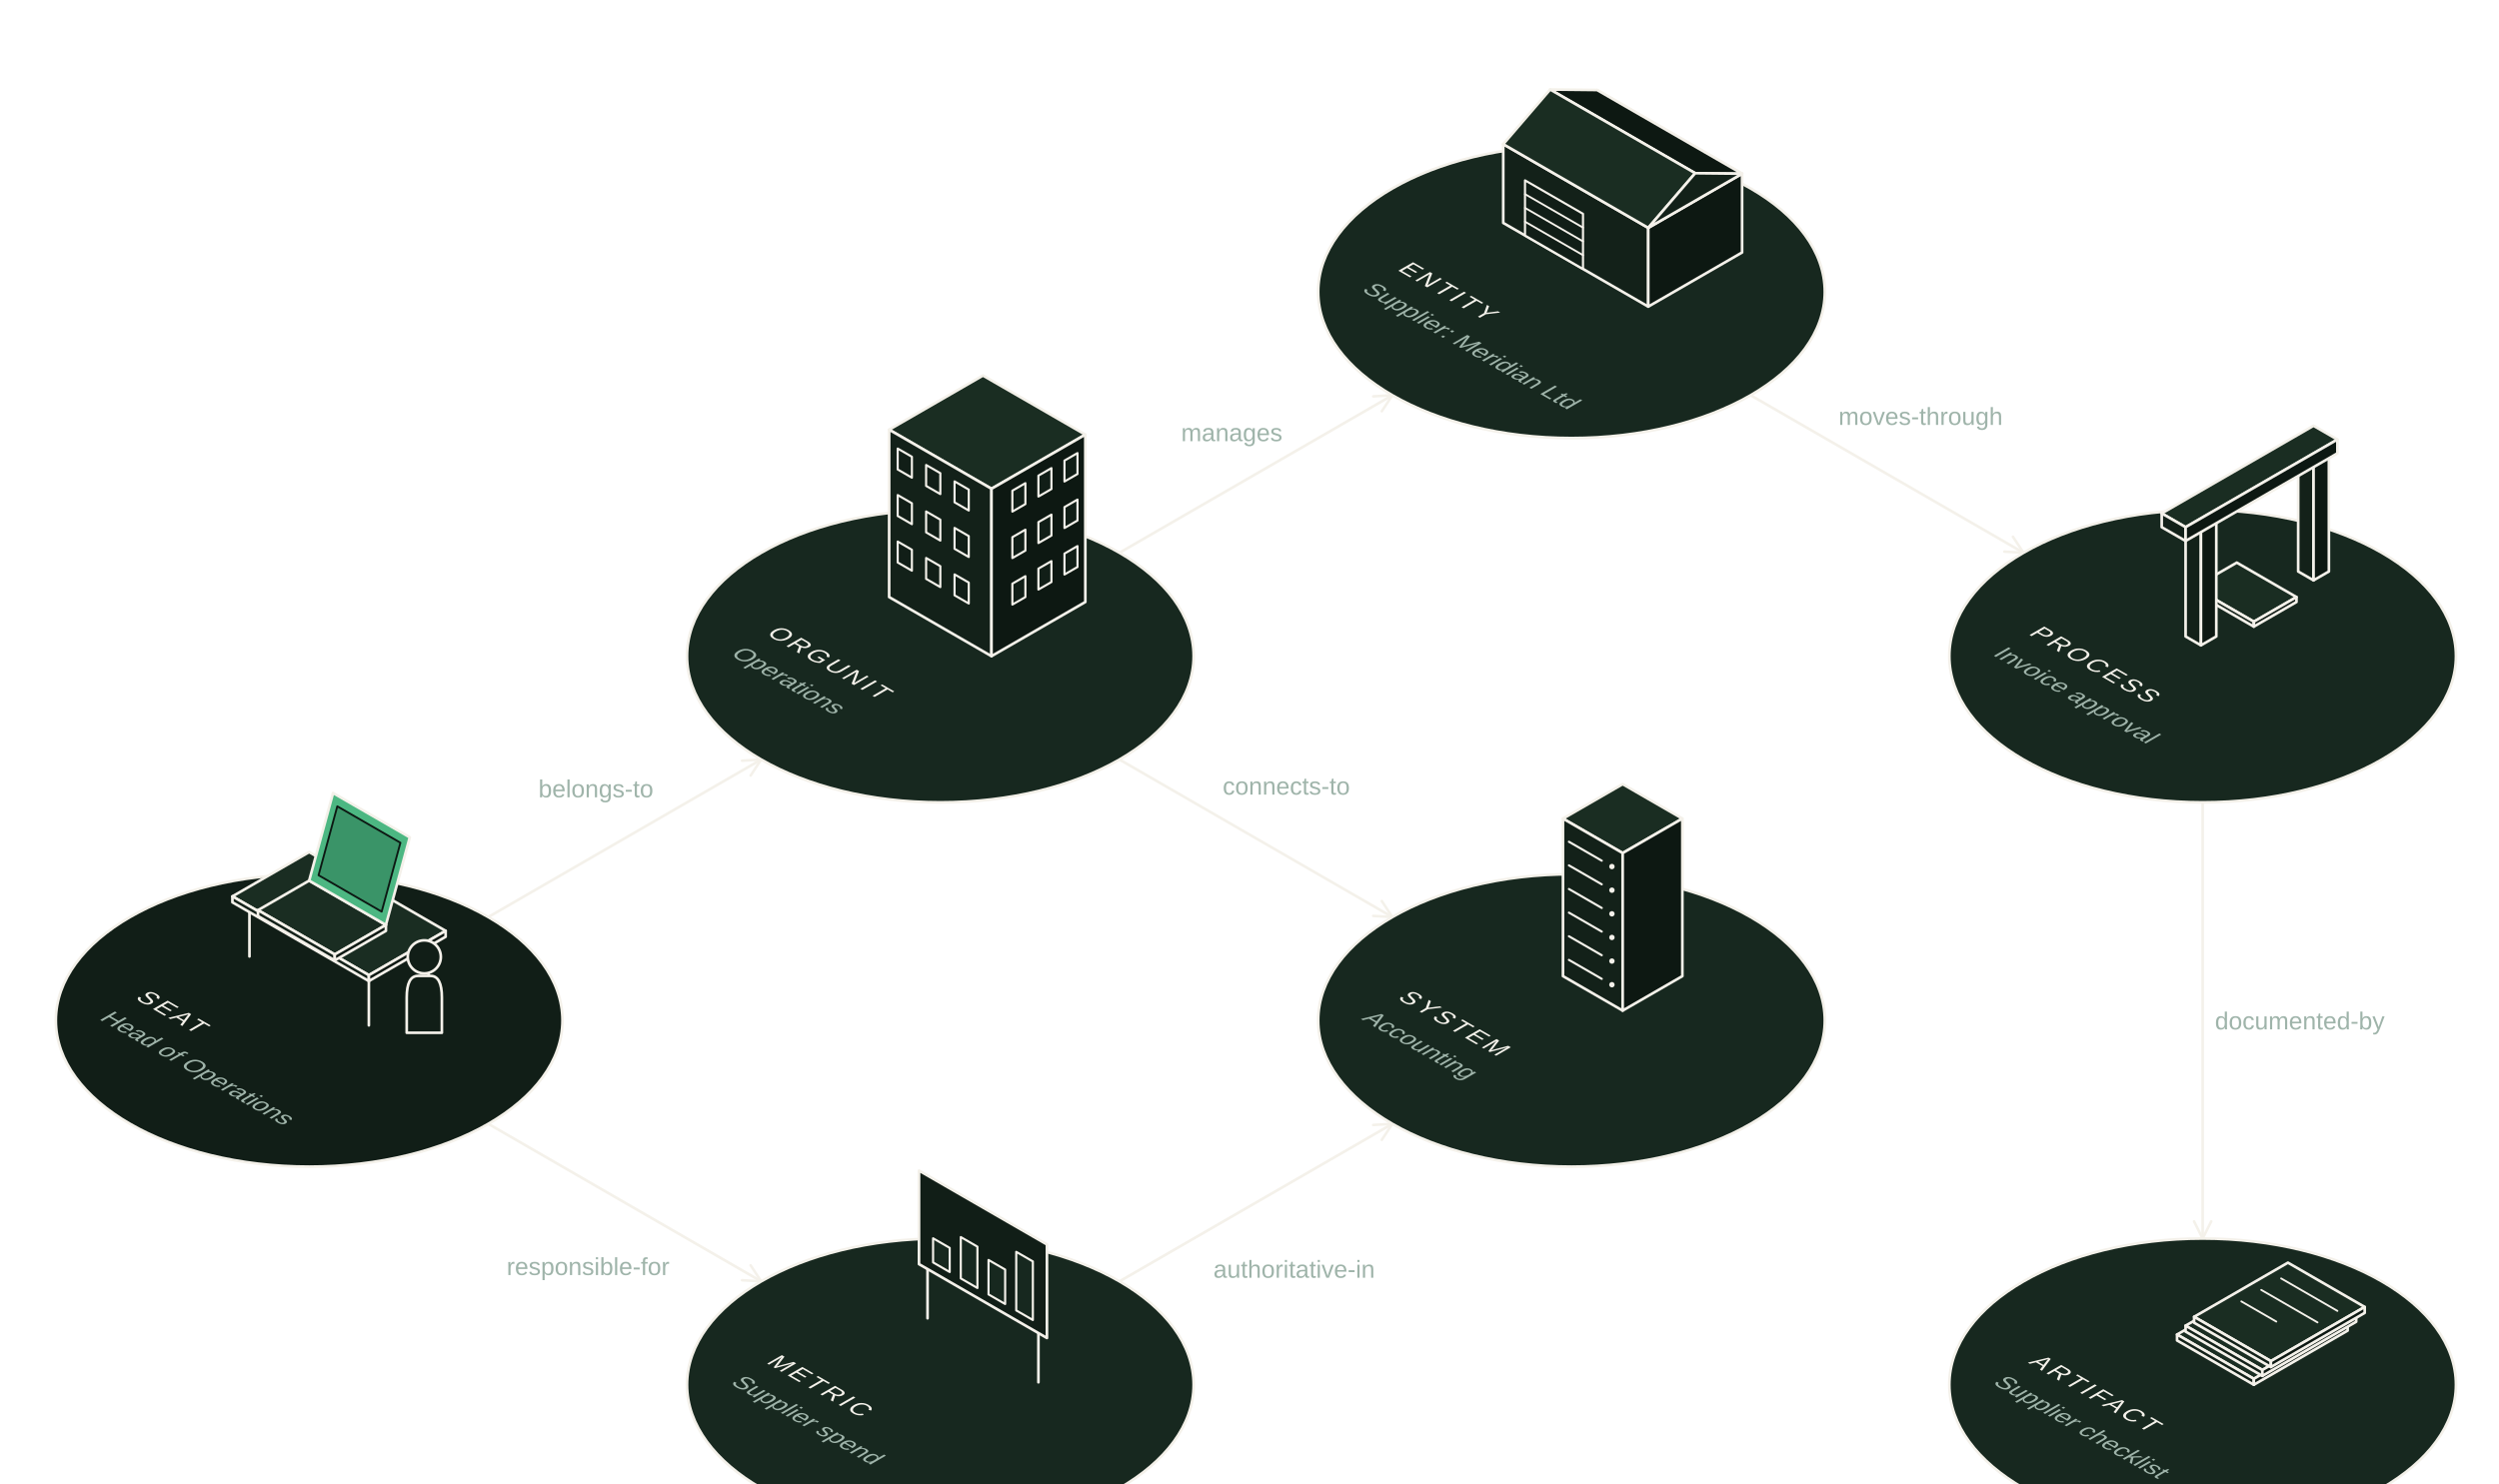
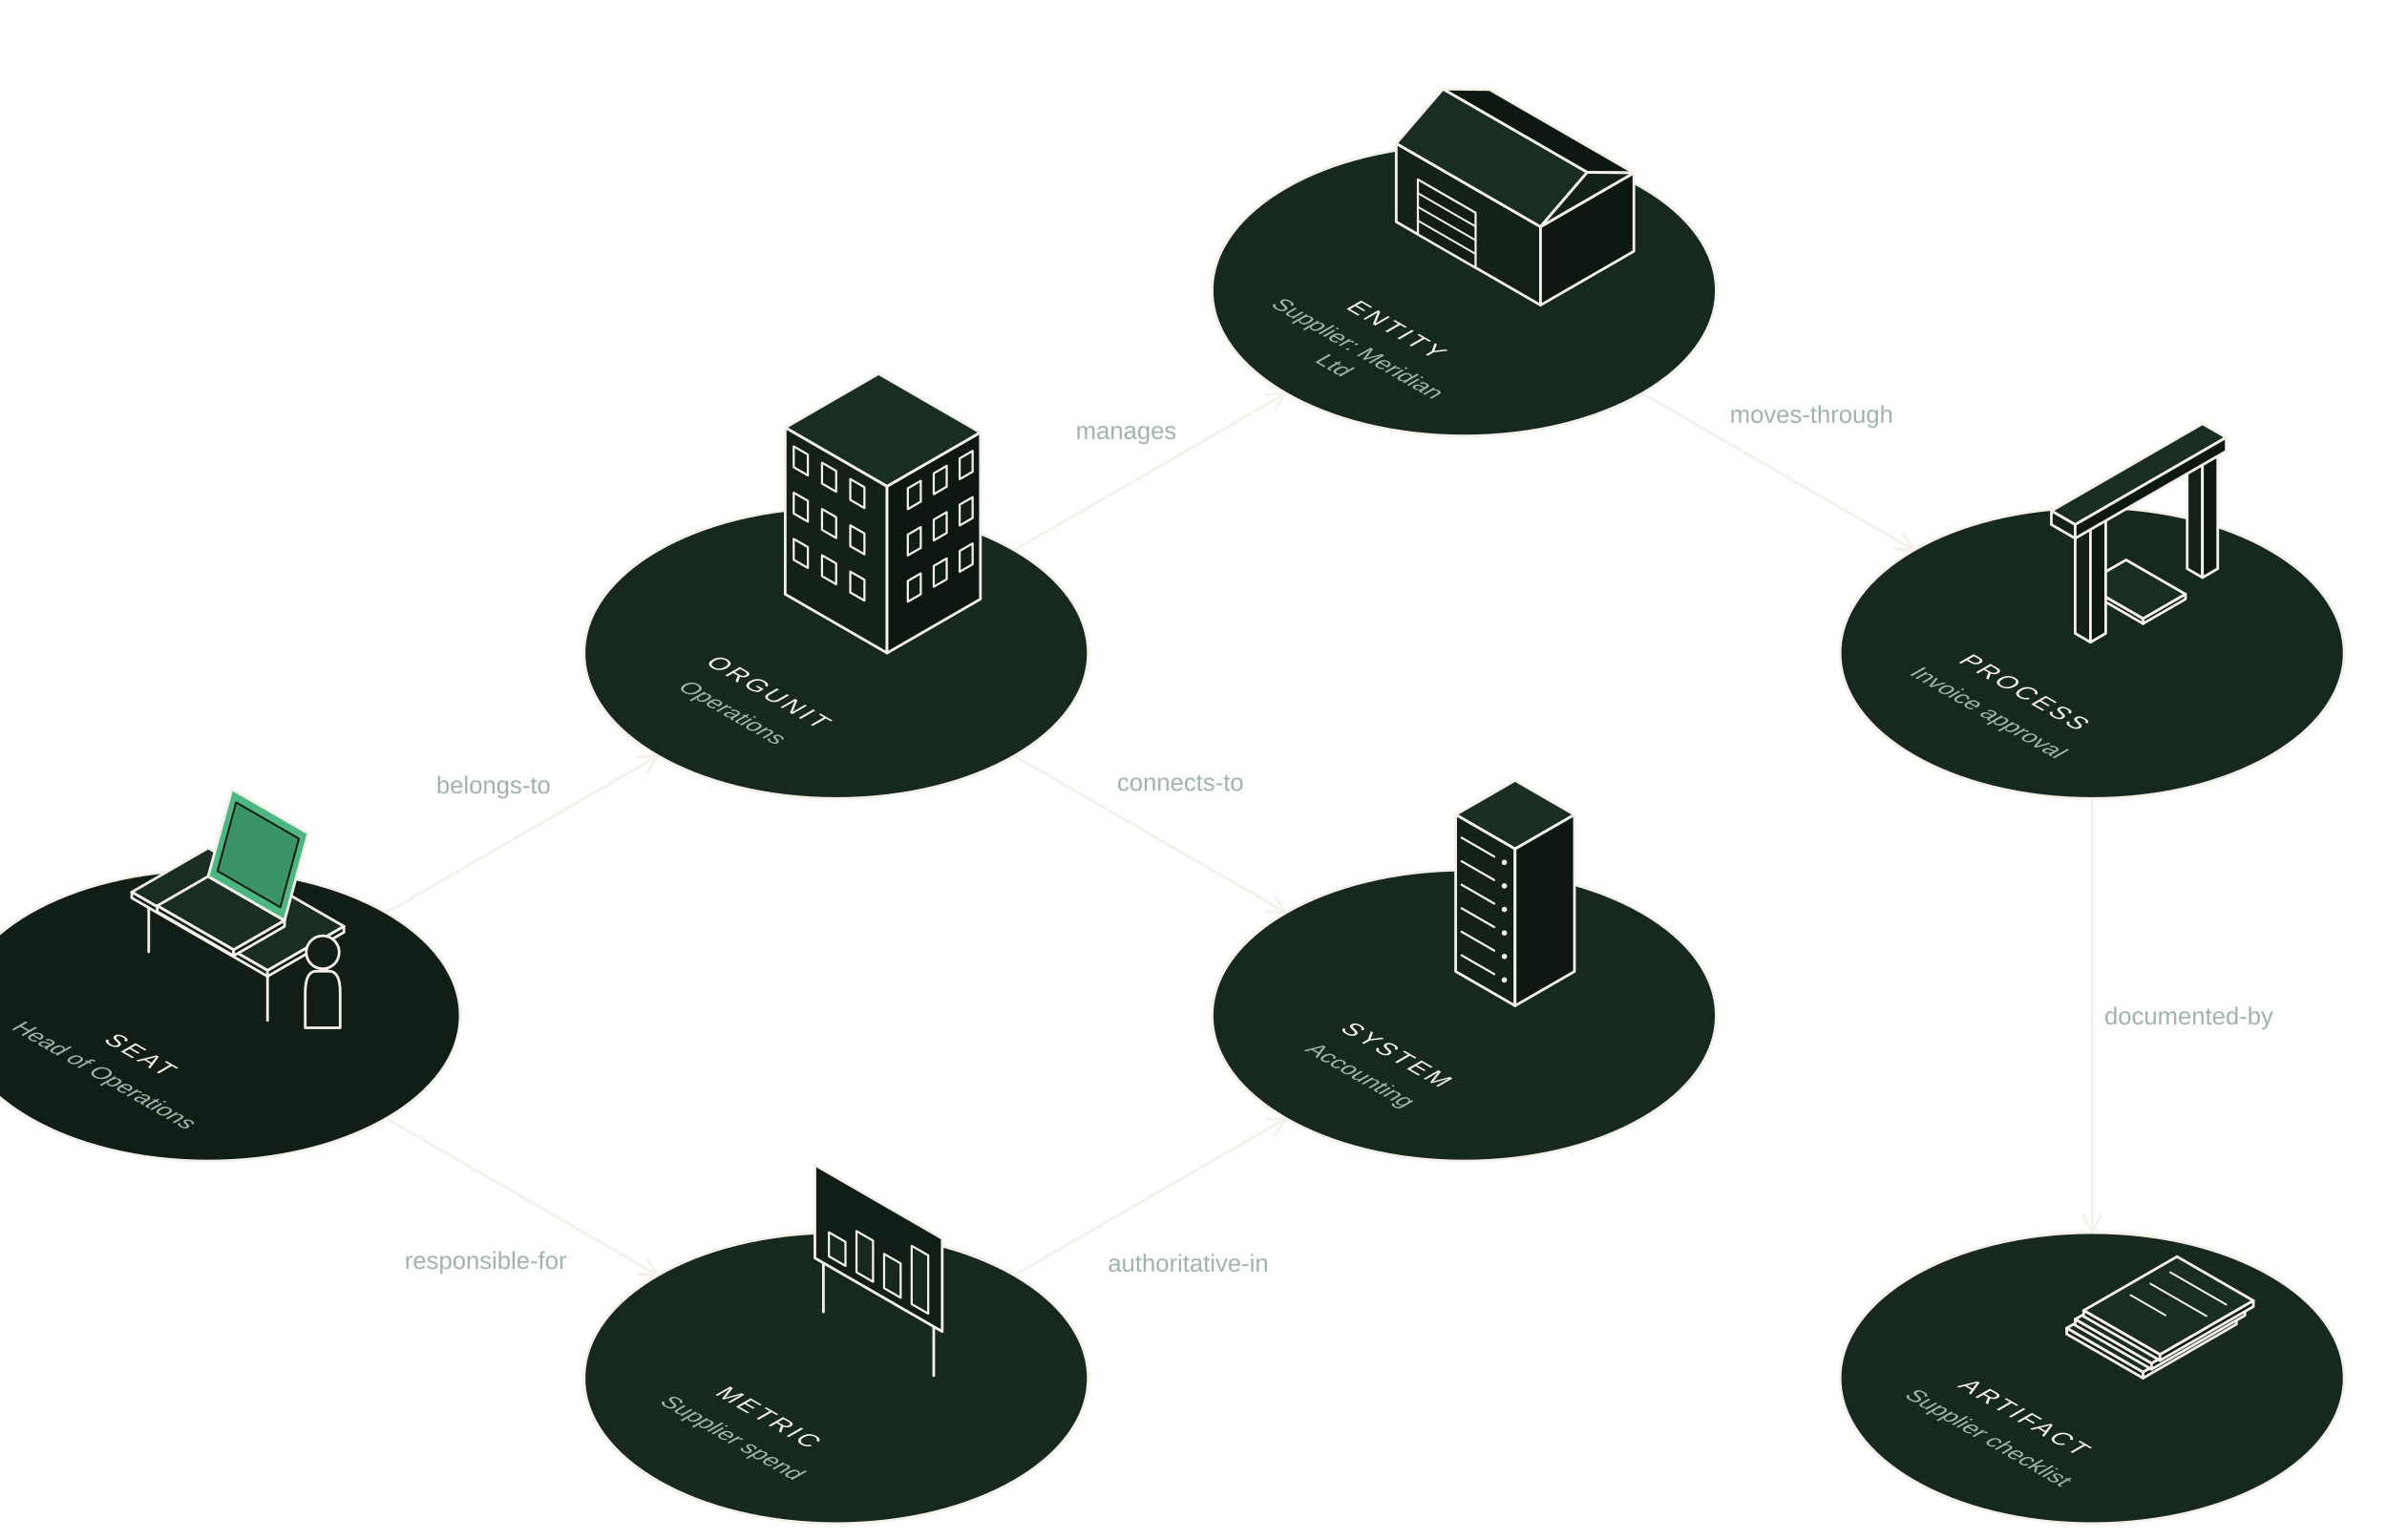
- <svg xmlns="http://www.w3.org/2000/svg" viewBox="-138.12 -456.02 1116.45 662.82" width="100%" role="img" aria-labelledby="company-ontology-t company-ontology-d" style="display:block;height:auto;max-width:100%" stroke-linejoin="round" stroke-linecap="round">
+ <svg xmlns="http://www.w3.org/2000/svg" viewBox="-93.46 -456.02 1071.79 691.37" width="100%" role="img" aria-labelledby="company-ontology-t company-ontology-d" style="display:block;height:auto;max-width:100%" stroke-linejoin="round" stroke-linecap="round">
  <defs>
    <marker id="arrow" viewBox="0 0 10 10" refX="9" refY="5" markerWidth="8" markerHeight="8" orient="auto-start-reverse">
      <path d="M1,1 L9,5 L1,9" fill="none" stroke="#f4f1ea" stroke-width="1.2" stroke-linejoin="round" />
    </marker>
    <marker id="arrow-accent" viewBox="0 0 10 10" refX="9" refY="5" markerWidth="8" markerHeight="8" orient="auto-start-reverse">
      <path d="M1,1 L9,5 L1,9" fill="none" stroke="#4cb782" stroke-width="1.3" stroke-linejoin="round" />
    </marker>
  </defs>
  <line x1="80.02" y1="-46.2" x2="201.96" y2="-116.6" stroke="#f4f1ea" stroke-width="1.2" marker-end="url(#arrow)" />
  <line x1="80.02" y1="46.2" x2="201.96" y2="116.6" stroke="#f4f1ea" stroke-width="1.2" marker-end="url(#arrow)" />
  <line x1="362" y1="116.6" x2="483.94" y2="46.2" stroke="#f4f1ea" stroke-width="1.2" marker-end="url(#arrow)" />
  <line x1="362" y1="-116.6" x2="483.94" y2="-46.2" stroke="#f4f1ea" stroke-width="1.2" marker-end="url(#arrow)" />
  <line x1="362" y1="-209" x2="483.94" y2="-279.4" stroke="#f4f1ea" stroke-width="1.2" marker-end="url(#arrow)" />
  <line x1="643.98" y1="-279.4" x2="765.91" y2="-209" stroke="#f4f1ea" stroke-width="1.2" marker-end="url(#arrow)" />
  <line x1="845.93" y1="-97.46" x2="845.93" y2="97.46" stroke="#f4f1ea" stroke-width="1.2" marker-end="url(#arrow)" />
  <ellipse cx="563.96" cy="-325.6" rx="113.17" ry="65.34" fill="#17281f" stroke="#f4f1ea" stroke-width="1.2" />
  <ellipse cx="281.98" cy="-162.8" rx="113.17" ry="65.34" fill="#17281f" stroke="#f4f1ea" stroke-width="1.2" />
  <ellipse cx="845.93" cy="-162.8" rx="113.17" ry="65.34" fill="#17281f" stroke="#f4f1ea" stroke-width="1.2" />
  <polygon points="575.39,-415.8 640.17,-378.4 598.25,-354.2 533.47,-391.6" fill="#1a2d22" stroke="#f4f1ea" stroke-width="1.2" />
  <polygon points="533.47,-391.6 598.25,-354.2 598.25,-319 533.47,-356.4" fill="#132119" stroke="#f4f1ea" stroke-width="1.2" />
  <polygon points="640.17,-378.4 598.25,-354.2 598.25,-319 640.17,-343.2" fill="#0d1812" stroke="#f4f1ea" stroke-width="1.2" />
  <polygon points="575.39,-415.8 554.43,-416.02 619.21,-378.62 640.17,-378.4" fill="#0d1812" stroke="#f4f1ea" stroke-width="1.2" />
  <polygon points="554.43,-416.02 533.47,-391.6 598.25,-354.2 619.21,-378.62" fill="#1a2d22" stroke="#f4f1ea" stroke-width="1.2" />
  <polygon points="640.17,-378.4 619.21,-378.62 598.25,-354.2" fill="#132119" stroke="#f4f1ea" stroke-width="1.2" />
  <polygon points="543.19,-350.79 569.1,-335.83 569.1,-360.47 543.19,-375.43" fill="#111e17" stroke="#f4f1ea" stroke-width="0.96" />
  <line x1="543.19" y1="-356.95" x2="569.1" y2="-341.99" stroke="#f4f1ea" stroke-width="0.84" />
  <line x1="543.19" y1="-363.11" x2="569.1" y2="-348.15" stroke="#f4f1ea" stroke-width="0.84" />
  <line x1="543.19" y1="-369.27" x2="569.1" y2="-354.31" stroke="#f4f1ea" stroke-width="0.84" />
  <ellipse cx="0" cy="0" rx="113.17" ry="65.34" fill="#111e17" stroke="#f4f1ea" stroke-width="1.2" />
  <ellipse cx="563.96" cy="0" rx="113.17" ry="65.34" fill="#17281f" stroke="#f4f1ea" stroke-width="1.2" />
  <polygon points="861.18,-204.6 887.85,-189.2 868.8,-178.2 842.12,-193.6" fill="#1a2d22" stroke="#f4f1ea" stroke-width="1.2" />
  <polygon points="842.12,-193.6 868.8,-178.2 868.8,-176 842.12,-191.4" fill="#132119" stroke="#f4f1ea" stroke-width="1.2" />
  <polygon points="887.85,-189.2 868.8,-178.2 868.8,-176 887.85,-187" fill="#0d1812" stroke="#f4f1ea" stroke-width="1.2" />
  <polygon points="301.03,-288.2 346.76,-261.8 304.84,-237.6 259.11,-264" fill="#1a2d22" stroke="#f4f1ea" stroke-width="1.2" />
  <polygon points="259.11,-264 304.84,-237.6 304.84,-162.8 259.11,-189.2" fill="#132119" stroke="#f4f1ea" stroke-width="1.2" />
  <polygon points="346.76,-261.8 304.84,-237.6 304.84,-162.8 346.76,-187" fill="#0d1812" stroke="#f4f1ea" stroke-width="1.2" />
  <polygon points="262.93,-246.22 269.28,-242.55 269.28,-251.9 262.93,-255.57" fill="#111e17" stroke="#f4f1ea" stroke-width="0.96" />
  <polygon points="275.63,-238.88 281.98,-235.22 281.98,-244.57 275.63,-248.23" fill="#111e17" stroke="#f4f1ea" stroke-width="0.96" />
  <polygon points="288.33,-231.55 294.68,-227.88 294.68,-237.23 288.33,-240.9" fill="#111e17" stroke="#f4f1ea" stroke-width="0.96" />
  <polygon points="343.26,-244.2 337.44,-240.84 337.44,-250.19 343.26,-253.55" fill="#111e17" stroke="#f4f1ea" stroke-width="0.96" />
  <polygon points="331.62,-237.48 325.8,-234.12 325.8,-243.47 331.62,-246.83" fill="#111e17" stroke="#f4f1ea" stroke-width="0.96" />
  <polygon points="319.98,-230.76 314.16,-227.39 314.16,-236.74 319.98,-240.11" fill="#111e17" stroke="#f4f1ea" stroke-width="0.96" />
  <polygon points="262.93,-225.44 269.28,-221.77 269.28,-231.12 262.93,-234.79" fill="#111e17" stroke="#f4f1ea" stroke-width="0.96" />
  <polygon points="275.63,-218.11 281.98,-214.44 281.98,-223.79 275.63,-227.46" fill="#111e17" stroke="#f4f1ea" stroke-width="0.96" />
  <polygon points="288.33,-210.77 294.68,-207.11 294.68,-216.46 288.33,-220.12" fill="#111e17" stroke="#f4f1ea" stroke-width="0.96" />
  <polygon points="343.26,-223.42 337.44,-220.06 337.44,-229.41 343.26,-232.77" fill="#111e17" stroke="#f4f1ea" stroke-width="0.96" />
  <polygon points="331.62,-216.7 325.8,-213.34 325.8,-222.69 331.62,-226.05" fill="#111e17" stroke="#f4f1ea" stroke-width="0.96" />
  <polygon points="319.98,-209.98 314.16,-206.62 314.16,-215.97 319.98,-219.33" fill="#111e17" stroke="#f4f1ea" stroke-width="0.96" />
  <polygon points="262.93,-204.66 269.28,-200.99 269.28,-210.34 262.93,-214.01" fill="#111e17" stroke="#f4f1ea" stroke-width="0.96" />
  <polygon points="275.63,-197.33 281.98,-193.66 281.98,-203.01 275.63,-206.68" fill="#111e17" stroke="#f4f1ea" stroke-width="0.96" />
  <polygon points="288.33,-189.99 294.68,-186.33 294.68,-195.68 288.33,-199.34" fill="#111e17" stroke="#f4f1ea" stroke-width="0.96" />
  <polygon points="343.26,-202.64 337.44,-199.28 337.44,-208.63 343.26,-211.99" fill="#111e17" stroke="#f4f1ea" stroke-width="0.96" />
  <polygon points="331.62,-195.92 325.8,-192.56 325.8,-201.91 331.62,-205.27" fill="#111e17" stroke="#f4f1ea" stroke-width="0.96" />
  <polygon points="319.98,-189.2 314.16,-185.84 314.16,-195.19 319.98,-198.55" fill="#111e17" stroke="#f4f1ea" stroke-width="0.96" />
  <polygon points="895.47,-257.4 902.33,-253.44 895.47,-249.48 888.61,-253.44" fill="#1a2d22" stroke="#f4f1ea" stroke-width="1.2" />
  <polygon points="888.61,-253.44 895.47,-249.48 895.47,-196.68 888.61,-200.64" fill="#132119" stroke="#f4f1ea" stroke-width="1.2" />
  <polygon points="902.33,-253.44 895.47,-249.48 895.47,-196.68 902.33,-200.64" fill="#0d1812" stroke="#f4f1ea" stroke-width="1.2" />
  <polygon points="845.17,-228.36 852.03,-224.4 845.17,-220.44 838.31,-224.4" fill="#1a2d22" stroke="#f4f1ea" stroke-width="1.2" />
  <polygon points="838.31,-224.4 845.17,-220.44 845.17,-167.64 838.31,-171.6" fill="#132119" stroke="#f4f1ea" stroke-width="1.2" />
  <polygon points="852.03,-224.4 845.17,-220.44 845.17,-167.64 852.03,-171.6" fill="#0d1812" stroke="#f4f1ea" stroke-width="1.2" />
  <polygon points="895.47,-265.76 906.14,-259.6 838.31,-220.44 827.64,-226.6" fill="#1a2d22" stroke="#f4f1ea" stroke-width="1.2" />
  <polygon points="827.64,-226.6 838.31,-220.44 838.31,-214.28 827.64,-220.44" fill="#132119" stroke="#f4f1ea" stroke-width="1.2" />
  <polygon points="906.14,-259.6 838.31,-220.44 838.31,-214.28 906.14,-253.44" fill="#0d1812" stroke="#f4f1ea" stroke-width="1.2" />
  <ellipse cx="281.98" cy="162.8" rx="113.17" ry="65.34" fill="#17281f" stroke="#f4f1ea" stroke-width="1.2" />
  <ellipse cx="845.93" cy="162.8" rx="113.17" ry="65.34" fill="#17281f" stroke="#f4f1ea" stroke-width="1.2" />
  <polygon points="586.82,-105.6 613.49,-90.2 586.82,-74.8 560.15,-90.2" fill="#1a2d22" stroke="#f4f1ea" stroke-width="1.2" />
  <polygon points="560.15,-90.2 586.82,-74.8 586.82,-4.4 560.15,-19.8" fill="#132119" stroke="#f4f1ea" stroke-width="1.2" />
  <polygon points="613.49,-90.2 586.82,-74.8 586.82,-4.4 613.49,-19.8" fill="#0d1812" stroke="#f4f1ea" stroke-width="1.2" />
  <line x1="562.81" y1="-27.06" x2="577.48" y2="-18.59" stroke="#f4f1ea" stroke-width="0.96" />
  <ellipse cx="582.02" cy="-15.97" rx="1.21" ry="1.21" fill="#f4f1ea" stroke="none" stroke-width="1.2" />
  <line x1="562.81" y1="-37.62" x2="577.48" y2="-29.15" stroke="#f4f1ea" stroke-width="0.96" />
  <ellipse cx="582.02" cy="-26.53" rx="1.21" ry="1.21" fill="#f4f1ea" stroke="none" stroke-width="1.2" />
  <line x1="562.81" y1="-48.18" x2="577.48" y2="-39.71" stroke="#f4f1ea" stroke-width="0.96" />
  <ellipse cx="582.02" cy="-37.09" rx="1.21" ry="1.21" fill="#f4f1ea" stroke="none" stroke-width="1.2" />
  <line x1="562.81" y1="-58.74" x2="577.48" y2="-50.27" stroke="#f4f1ea" stroke-width="0.96" />
  <ellipse cx="582.02" cy="-47.65" rx="1.21" ry="1.21" fill="#f4f1ea" stroke="none" stroke-width="1.2" />
  <line x1="562.81" y1="-69.3" x2="577.48" y2="-60.83" stroke="#f4f1ea" stroke-width="0.96" />
  <ellipse cx="582.02" cy="-58.21" rx="1.21" ry="1.21" fill="#f4f1ea" stroke="none" stroke-width="1.2" />
  <line x1="562.81" y1="-79.86" x2="577.48" y2="-71.39" stroke="#f4f1ea" stroke-width="0.96" />
  <ellipse cx="582.02" cy="-68.77" rx="1.21" ry="1.21" fill="#f4f1ea" stroke="none" stroke-width="1.2" />
  <line x1="0" y1="-44" x2="0" y2="-68.2" stroke="#f4f1ea" stroke-width="1.2" />
  <line x1="53.35" y1="-13.2" x2="53.35" y2="-37.4" stroke="#f4f1ea" stroke-width="1.2" />
  <line x1="-26.67" y1="-28.6" x2="-26.67" y2="-52.8" stroke="#f4f1ea" stroke-width="1.2" />
  <line x1="26.67" y1="2.2" x2="26.67" y2="-22" stroke="#f4f1ea" stroke-width="1.2" />
  <polygon points="0,-75.24 60.97,-40.04 26.67,-20.24 -34.29,-55.44" fill="#1a2d22" stroke="#f4f1ea" stroke-width="1.2" />
  <polygon points="-34.29,-55.44 26.67,-20.24 26.67,-17.6 -34.29,-52.8" fill="#132119" stroke="#f4f1ea" stroke-width="1.2" />
  <polygon points="60.97,-40.04 26.67,-20.24 26.67,-17.6 60.97,-37.4" fill="#0d1812" stroke="#f4f1ea" stroke-width="1.2" />
  <polygon points="0,-62.48 34.29,-42.68 11.43,-29.48 -22.86,-49.28" fill="#1a2d22" stroke="#f4f1ea" stroke-width="1.2" />
  <polygon points="-22.86,-49.28 11.43,-29.48 11.43,-26.84 -22.86,-46.64" fill="#132119" stroke="#f4f1ea" stroke-width="1.2" />
  <polygon points="34.29,-42.68 11.43,-29.48 11.43,-26.84 34.29,-40.04" fill="#0d1812" stroke="#f4f1ea" stroke-width="1.2" />
  <polygon points="0,-62.48 34.29,-42.68 44.96,-81.84 10.67,-101.64" fill="#4cb782" stroke="#f4f1ea" stroke-width="1.2" />
  <polygon points="4.19,-64.9 32.39,-48.62 40.77,-79.42 12.57,-95.7" fill="#3a9468" stroke="#0c1712" stroke-width="0.84" />
  <path d="M43.59,5.5 L43.59,-10.25 Q43.59,-19.91 48.61,-19.91 L54.27,-19.91 Q59.29,-19.91 59.29,-10.25 L59.29,5.5 Z" fill="#111e17" stroke="#f4f1ea" stroke-width="1.2" />
  <ellipse cx="51.44" cy="-28.41" rx="7.39" ry="7.39" fill="#111e17" stroke="#f4f1ea" stroke-width="1.2" />
  <polygon points="876.42,116.16 910.71,135.96 868.8,160.16 834.5,140.36" fill="#1a2d22" stroke="#f4f1ea" stroke-width="1.2" />
  <polygon points="834.5,140.36 868.8,160.16 868.8,162.8 834.5,143" fill="#132119" stroke="#f4f1ea" stroke-width="1.2" />
  <polygon points="910.71,135.96 868.8,160.16 868.8,162.8 910.71,138.6" fill="#0d1812" stroke="#f4f1ea" stroke-width="1.2" />
  <polygon points="880.23,112.2 914.52,132 872.61,156.2 838.31,136.4" fill="#1a2d22" stroke="#f4f1ea" stroke-width="1.2" />
  <polygon points="838.31,136.4 872.61,156.2 872.61,158.84 838.31,139.04" fill="#132119" stroke="#f4f1ea" stroke-width="1.2" />
  <polygon points="914.52,132 872.61,156.2 872.61,158.84 914.52,134.64" fill="#0d1812" stroke="#f4f1ea" stroke-width="1.2" />
  <polygon points="884.04,108.24 918.33,128.04 876.42,152.24 842.12,132.44" fill="#1a2d22" stroke="#f4f1ea" stroke-width="1.2" />
  <polygon points="842.12,132.44 876.42,152.24 876.42,154.88 842.12,135.08" fill="#132119" stroke="#f4f1ea" stroke-width="1.2" />
  <polygon points="918.33,128.04 876.42,152.24 876.42,154.88 918.33,130.68" fill="#0d1812" stroke="#f4f1ea" stroke-width="1.2" />
  <line x1="880.99" y1="115.28" x2="906.14" y2="129.8" stroke="#f4f1ea" stroke-width="0.84" />
  <line x1="872.1" y1="120.41" x2="897.25" y2="134.93" stroke="#f4f1ea" stroke-width="0.84" />
  <line x1="863.21" y1="125.55" x2="878.83" y2="134.57" stroke="#f4f1ea" stroke-width="0.84" />
  <line x1="276.26" y1="133.1" x2="276.26" y2="111.1" stroke="#f4f1ea" stroke-width="1.2" />
  <line x1="325.8" y1="161.7" x2="325.8" y2="139.7" stroke="#f4f1ea" stroke-width="1.2" />
  <polygon points="272.45,108.9 329.61,141.9 329.61,100.1 272.45,67.1" fill="#111e17" stroke="#f4f1ea" stroke-width="1.2" />
  <polygon points="278.74,108.13 286.17,112.42 286.17,101.64 278.74,97.35" fill="#17281f" stroke="#f4f1ea" stroke-width="0.96" />
  <polygon points="291.12,115.28 298.55,119.57 298.55,101.09 291.12,96.8" fill="#17281f" stroke="#f4f1ea" stroke-width="0.96" />
  <polygon points="303.51,122.43 310.94,126.72 310.94,111.32 303.51,107.03" fill="#17281f" stroke="#f4f1ea" stroke-width="0.96" />
  <polygon points="315.89,129.58 323.32,133.87 323.32,107.69 315.89,103.4" fill="#17281f" stroke="#f4f1ea" stroke-width="0.96" />
-   <text x="0" y="0" transform="matrix(0.8660254,0.5,-0.8660254,0.5,-78.12,-9.9)" font-family="Switzer, 'SF Pro Text', 'Helvetica Neue', Arial, sans-serif" font-size="11" font-weight="500" fill="#f4f1ea" text-anchor="start" letter-spacing="1.4">SEAT</text>
-   <text x="0" y="0" transform="matrix(0.8660254,0.5,-0.8660254,0.5,-94.12,-0.66)" font-family="Switzer, 'SF Pro Text', 'Helvetica Neue', Arial, sans-serif" font-size="11" font-weight="400" fill="#9fb4aa" text-anchor="start">Head of Operations</text>
-   <text x="0" y="0" transform="matrix(0.8660254,0.5,-0.8660254,0.5,203.86,-172.7)" font-family="Switzer, 'SF Pro Text', 'Helvetica Neue', Arial, sans-serif" font-size="11" font-weight="500" fill="#f4f1ea" text-anchor="start" letter-spacing="1.4">ORGUNIT</text>
-   <text x="0" y="0" transform="matrix(0.8660254,0.5,-0.8660254,0.5,187.86,-163.46)" font-family="Switzer, 'SF Pro Text', 'Helvetica Neue', Arial, sans-serif" font-size="11" font-weight="400" fill="#9fb4aa" text-anchor="start">Operations</text>
-   <text x="0" y="0" transform="matrix(0.8660254,0.5,-0.8660254,0.5,203.86,152.9)" font-family="Switzer, 'SF Pro Text', 'Helvetica Neue', Arial, sans-serif" font-size="11" font-weight="500" fill="#f4f1ea" text-anchor="start" letter-spacing="1.4">METRIC</text>
-   <text x="0" y="0" transform="matrix(0.8660254,0.5,-0.8660254,0.5,187.86,162.14)" font-family="Switzer, 'SF Pro Text', 'Helvetica Neue', Arial, sans-serif" font-size="11" font-weight="400" fill="#9fb4aa" text-anchor="start">Supplier spend</text>
-   <text x="0" y="0" transform="matrix(0.8660254,0.5,-0.8660254,0.5,485.84,-9.9)" font-family="Switzer, 'SF Pro Text', 'Helvetica Neue', Arial, sans-serif" font-size="11" font-weight="500" fill="#f4f1ea" text-anchor="start" letter-spacing="1.4">SYSTEM</text>
-   <text x="0" y="0" transform="matrix(0.8660254,0.5,-0.8660254,0.5,469.84,-0.66)" font-family="Switzer, 'SF Pro Text', 'Helvetica Neue', Arial, sans-serif" font-size="11" font-weight="400" fill="#9fb4aa" text-anchor="start">Accounting</text>
-   <text x="0" y="0" transform="matrix(0.8660254,0.5,-0.8660254,0.5,485.84,-335.5)" font-family="Switzer, 'SF Pro Text', 'Helvetica Neue', Arial, sans-serif" font-size="11" font-weight="500" fill="#f4f1ea" text-anchor="start" letter-spacing="1.4">ENTITY</text>
-   <text x="0" y="0" transform="matrix(0.8660254,0.5,-0.8660254,0.5,469.84,-326.26)" font-family="Switzer, 'SF Pro Text', 'Helvetica Neue', Arial, sans-serif" font-size="11" font-weight="400" fill="#9fb4aa" text-anchor="start">Supplier: Meridian Ltd</text>
-   <text x="0" y="0" transform="matrix(0.8660254,0.5,-0.8660254,0.5,767.82,-172.7)" font-family="Switzer, 'SF Pro Text', 'Helvetica Neue', Arial, sans-serif" font-size="11" font-weight="500" fill="#f4f1ea" text-anchor="start" letter-spacing="1.4">PROCESS</text>
-   <text x="0" y="0" transform="matrix(0.8660254,0.5,-0.8660254,0.5,751.81,-163.46)" font-family="Switzer, 'SF Pro Text', 'Helvetica Neue', Arial, sans-serif" font-size="11" font-weight="400" fill="#9fb4aa" text-anchor="start">Invoice approval</text>
-   <text x="0" y="0" transform="matrix(0.8660254,0.5,-0.8660254,0.5,767.82,152.9)" font-family="Switzer, 'SF Pro Text', 'Helvetica Neue', Arial, sans-serif" font-size="11" font-weight="500" fill="#f4f1ea" text-anchor="start" letter-spacing="1.4">ARTIFACT</text>
-   <text x="0" y="0" transform="matrix(0.8660254,0.5,-0.8660254,0.5,751.81,162.14)" font-family="Switzer, 'SF Pro Text', 'Helvetica Neue', Arial, sans-serif" font-size="11" font-weight="400" fill="#9fb4aa" text-anchor="start">Supplier checklist</text>
+   <text x="0" y="0" transform="matrix(0.8660254,0.5,-0.8660254,0.5,-33.61,19.4)" font-family="Switzer, 'SF Pro Text', 'Helvetica Neue', Arial, sans-serif" font-size="11" font-weight="500" fill="#f4f1ea" text-anchor="middle" letter-spacing="1.4">SEAT</text>
+   <text x="0" y="0" transform="matrix(0.8660254,0.5,-0.8660254,0.5,-49.46,28.55)" font-family="Switzer, 'SF Pro Text', 'Helvetica Neue', Arial, sans-serif" font-size="10.5" font-weight="400" fill="#9fb4aa" text-anchor="middle">Head of Operations</text>
+   <text x="0" y="0" transform="matrix(0.8660254,0.5,-0.8660254,0.5,248.37,-143.4)" font-family="Switzer, 'SF Pro Text', 'Helvetica Neue', Arial, sans-serif" font-size="11" font-weight="500" fill="#f4f1ea" text-anchor="middle" letter-spacing="1.4">ORGUNIT</text>
+   <text x="0" y="0" transform="matrix(0.8660254,0.5,-0.8660254,0.5,232.52,-134.25)" font-family="Switzer, 'SF Pro Text', 'Helvetica Neue', Arial, sans-serif" font-size="10.5" font-weight="400" fill="#9fb4aa" text-anchor="middle">Operations</text>
+   <text x="0" y="0" transform="matrix(0.8660254,0.5,-0.8660254,0.5,248.37,182.2)" font-family="Switzer, 'SF Pro Text', 'Helvetica Neue', Arial, sans-serif" font-size="11" font-weight="500" fill="#f4f1ea" text-anchor="middle" letter-spacing="1.4">METRIC</text>
+   <text x="0" y="0" transform="matrix(0.8660254,0.5,-0.8660254,0.5,232.52,191.35)" font-family="Switzer, 'SF Pro Text', 'Helvetica Neue', Arial, sans-serif" font-size="10.5" font-weight="400" fill="#9fb4aa" text-anchor="middle">Supplier spend</text>
+   <text x="0" y="0" transform="matrix(0.8660254,0.5,-0.8660254,0.5,530.35,19.4)" font-family="Switzer, 'SF Pro Text', 'Helvetica Neue', Arial, sans-serif" font-size="11" font-weight="500" fill="#f4f1ea" text-anchor="middle" letter-spacing="1.4">SYSTEM</text>
+   <text x="0" y="0" transform="matrix(0.8660254,0.5,-0.8660254,0.5,514.5,28.55)" font-family="Switzer, 'SF Pro Text', 'Helvetica Neue', Arial, sans-serif" font-size="10.5" font-weight="400" fill="#9fb4aa" text-anchor="middle">Accounting</text>
+   <text x="0" y="0" transform="matrix(0.8660254,0.5,-0.8660254,0.5,530.35,-306.2)" font-family="Switzer, 'SF Pro Text', 'Helvetica Neue', Arial, sans-serif" font-size="11" font-weight="500" fill="#f4f1ea" text-anchor="middle" letter-spacing="1.4">ENTITY</text>
+   <text x="0" y="0" transform="matrix(0.8660254,0.5,-0.8660254,0.5,514.5,-297.05)" font-family="Switzer, 'SF Pro Text', 'Helvetica Neue', Arial, sans-serif" font-size="10.5" font-weight="400" fill="#9fb4aa" text-anchor="middle">
+     <tspan x="0" dy="0">Supplier: Meridian</tspan>
+     <tspan x="0" dy="13.65">Ltd</tspan>
+   </text>
+   <text x="0" y="0" transform="matrix(0.8660254,0.5,-0.8660254,0.5,812.32,-143.4)" font-family="Switzer, 'SF Pro Text', 'Helvetica Neue', Arial, sans-serif" font-size="11" font-weight="500" fill="#f4f1ea" text-anchor="middle" letter-spacing="1.4">PROCESS</text>
+   <text x="0" y="0" transform="matrix(0.8660254,0.5,-0.8660254,0.5,796.48,-134.25)" font-family="Switzer, 'SF Pro Text', 'Helvetica Neue', Arial, sans-serif" font-size="10.5" font-weight="400" fill="#9fb4aa" text-anchor="middle">Invoice approval</text>
+   <text x="0" y="0" transform="matrix(0.8660254,0.5,-0.8660254,0.5,812.32,182.2)" font-family="Switzer, 'SF Pro Text', 'Helvetica Neue', Arial, sans-serif" font-size="11" font-weight="500" fill="#f4f1ea" text-anchor="middle" letter-spacing="1.4">ARTIFACT</text>
+   <text x="0" y="0" transform="matrix(0.8660254,0.5,-0.8660254,0.5,796.48,191.35)" font-family="Switzer, 'SF Pro Text', 'Helvetica Neue', Arial, sans-serif" font-size="10.5" font-weight="400" fill="#9fb4aa" text-anchor="middle">Supplier checklist</text>
  <text x="128.109" y="-103.711" font-family="Switzer, 'SF Pro Text', 'Helvetica Neue', Arial, sans-serif" font-size="11" font-weight="400" fill="#9fb4aa" text-anchor="middle" dy="4">belongs-to</text>
  <text x="124.609" y="109.774" font-family="Switzer, 'SF Pro Text', 'Helvetica Neue', Arial, sans-serif" font-size="11" font-weight="400" fill="#9fb4aa" text-anchor="middle" dy="4">responsible-for</text>
  <text x="440.051" y="110.986" font-family="Switzer, 'SF Pro Text', 'Helvetica Neue', Arial, sans-serif" font-size="11" font-weight="400" fill="#9fb4aa" text-anchor="middle" dy="4">authoritative-in</text>
  <text x="436.551" y="-104.924" font-family="Switzer, 'SF Pro Text', 'Helvetica Neue', Arial, sans-serif" font-size="11" font-weight="400" fill="#9fb4aa" text-anchor="middle" dy="4">connects-to</text>
  <text x="412.189" y="-262.874" font-family="Switzer, 'SF Pro Text', 'Helvetica Neue', Arial, sans-serif" font-size="11" font-weight="400" fill="#9fb4aa" text-anchor="middle" dy="4">manages</text>
  <text x="719.927" y="-270.149" font-family="Switzer, 'SF Pro Text', 'Helvetica Neue', Arial, sans-serif" font-size="11" font-weight="400" fill="#9fb4aa" text-anchor="middle" dy="4">moves-through</text>
  <text x="889.33" y="0" font-family="Switzer, 'SF Pro Text', 'Helvetica Neue', Arial, sans-serif" font-size="11" font-weight="400" fill="#9fb4aa" text-anchor="middle" dy="4">documented-by</text>
</svg>
